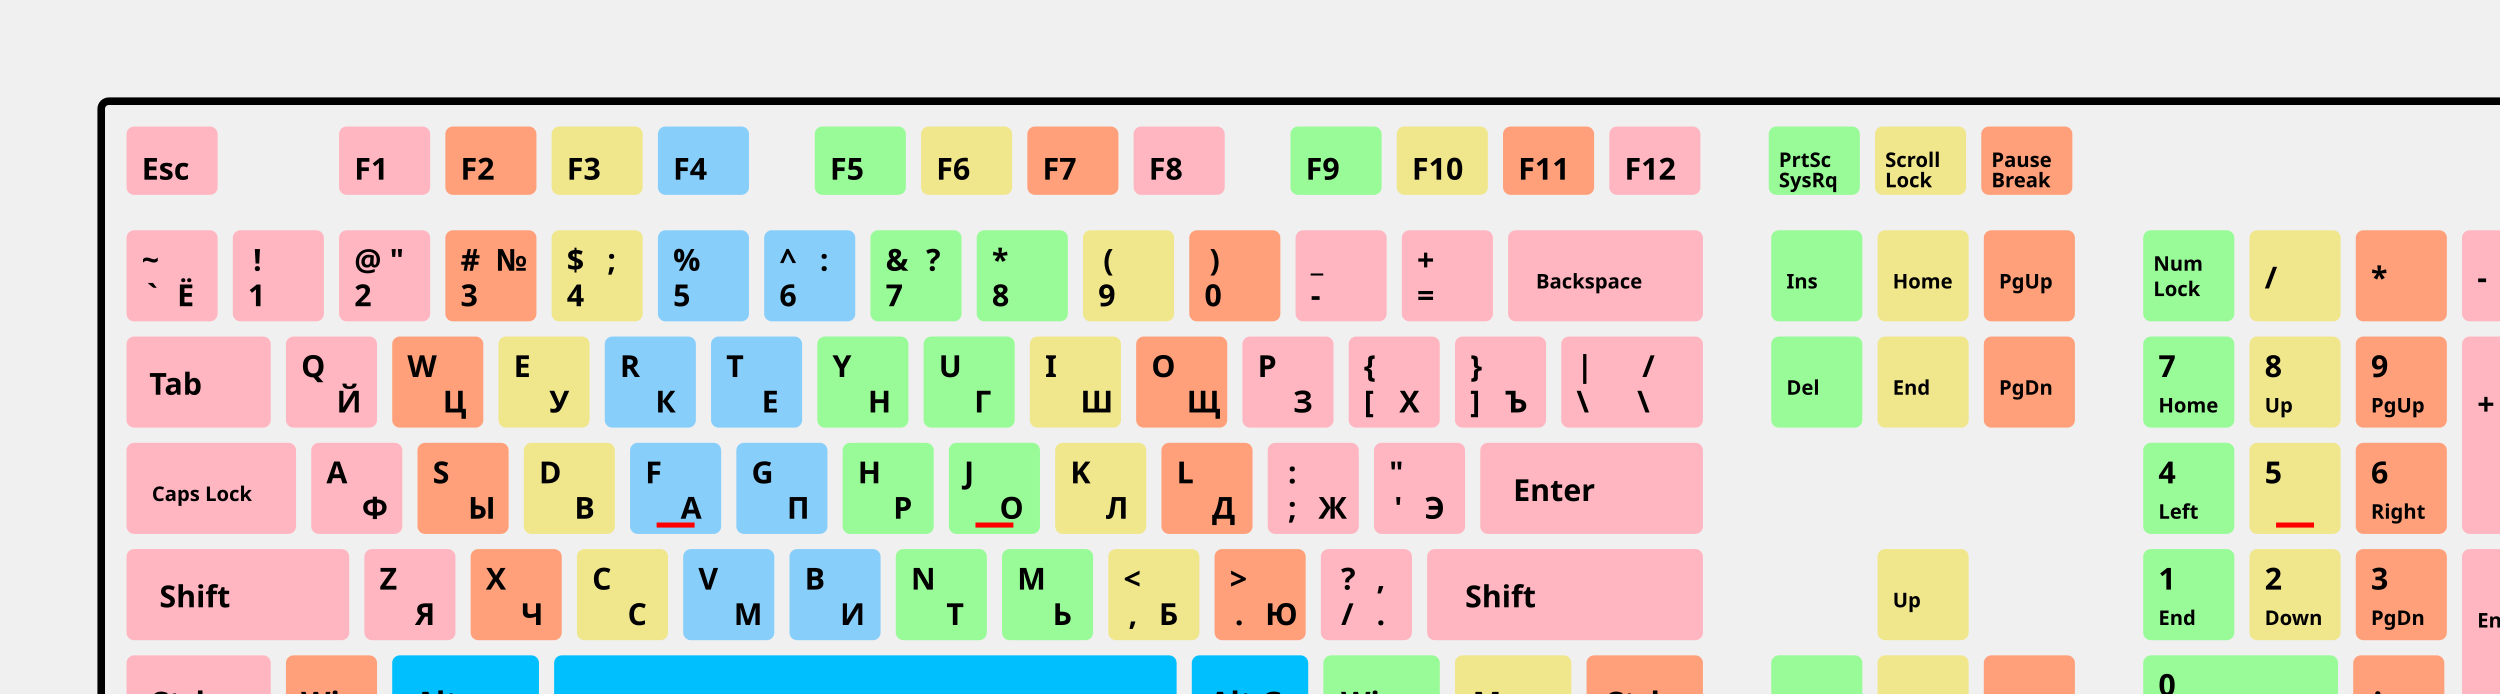
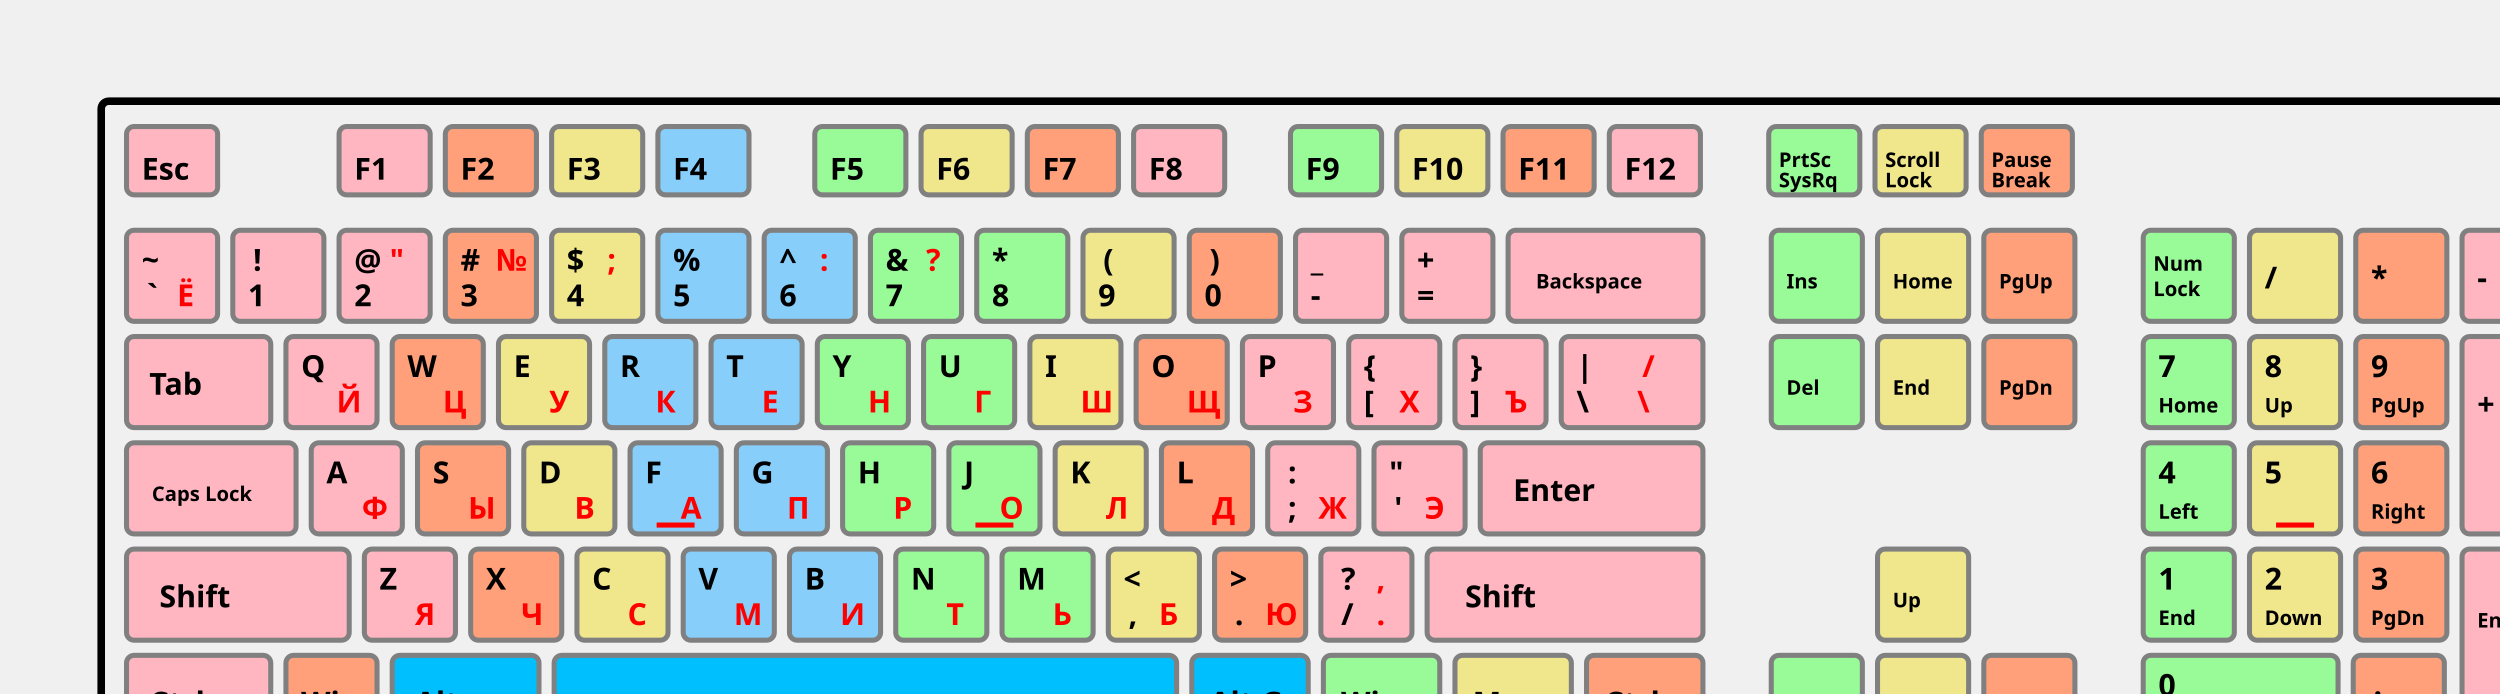
<svg xmlns="http://www.w3.org/2000/svg" version="1.1" baseProfile="full" width="100%" height="100%">
  <style>
         .key_label    { font: 600 9pt sans-serif; }
         .key_label_sm { font: 600 6pt  sans-serif; }
     </style>
-   <rect x="50" y="50" width="36" height="27" rx="3" ry="3" fill="lightpink" stroke="" stroke-width="2" />
-   <text x="56" y="71" class="key_label">Esc</text>
-   <rect x="134" y="50" width="36" height="27" rx="3" ry="3" fill="lightpink" stroke="" stroke-width="2" />
-   <text x="140" y="71" class="key_label">F1</text>
-   <rect x="176" y="50" width="36" height="27" rx="3" ry="3" fill="lightsalmon" stroke="" stroke-width="2" />
-   <text x="182" y="71" class="key_label">F2</text>
-   <rect x="218" y="50" width="36" height="27" rx="3" ry="3" fill="khaki" stroke="" stroke-width="2" />
-   <text x="224" y="71" class="key_label">F3</text>
-   <rect x="260" y="50" width="36" height="27" rx="3" ry="3" fill="lightskyblue" stroke="" stroke-width="2" />
-   <text x="266" y="71" class="key_label">F4</text>
-   <rect x="322" y="50" width="36" height="27" rx="3" ry="3" fill="palegreen" stroke="" stroke-width="2" />
-   <text x="328" y="71" class="key_label">F5</text>
-   <rect x="364" y="50" width="36" height="27" rx="3" ry="3" fill="khaki" stroke="" stroke-width="2" />
-   <text x="370" y="71" class="key_label">F6</text>
-   <rect x="406" y="50" width="36" height="27" rx="3" ry="3" fill="lightsalmon" stroke="" stroke-width="2" />
-   <text x="412" y="71" class="key_label">F7</text>
-   <rect x="448" y="50" width="36" height="27" rx="3" ry="3" fill="lightpink" stroke="" stroke-width="2" />
-   <text x="454" y="71" class="key_label">F8</text>
-   <rect x="510" y="50" width="36" height="27" rx="3" ry="3" fill="palegreen" stroke="" stroke-width="2" />
-   <text x="516" y="71" class="key_label">F9</text>
-   <rect x="552" y="50" width="36" height="27" rx="3" ry="3" fill="khaki" stroke="" stroke-width="2" />
-   <text x="558" y="71" class="key_label">F10</text>
-   <rect x="594" y="50" width="36" height="27" rx="3" ry="3" fill="lightsalmon" stroke="" stroke-width="2" />
-   <text x="600" y="71" class="key_label">F11</text>
-   <rect x="636" y="50" width="36" height="27" rx="3" ry="3" fill="lightpink" stroke="" stroke-width="2" />
-   <text x="642" y="71" class="key_label">F12</text>
-   <rect x="699" y="50" width="36" height="27" rx="3" ry="3" fill="palegreen" stroke="" stroke-width="2" />
-   <text x="703" y="66" class="key_label_sm">PrtSc</text>
-   <text x="703" y="74" class="key_label_sm">SysRq</text>
-   <rect x="741" y="50" width="36" height="27" rx="3" ry="3" fill="khaki" stroke="" stroke-width="2" />
-   <text x="745" y="66" class="key_label_sm">Scroll</text>
-   <text x="745" y="74" class="key_label_sm">Lock</text>
-   <rect x="783" y="50" width="36" height="27" rx="3" ry="3" fill="lightsalmon" stroke="" stroke-width="2" />
-   <text x="787" y="66" class="key_label_sm">Pause</text>
-   <text x="787" y="74" class="key_label_sm">Break</text>
-   <rect x="50" y="91" width="36" height="36" rx="3" ry="3" fill="lightpink" stroke="" stroke-width="2" />
-   <text x="56" y="107" class="key_label">~</text>
-   <text x="58" y="121" class="key_label">`</text>
-   <text x="70" y="121" class="key_label">Ё</text>
-   <rect x="92" y="91" width="36" height="36" rx="3" ry="3" fill="lightpink" stroke="" stroke-width="2" />
-   <text x="100" y="107" class="key_label">!</text>
-   <text x="98" y="121" class="key_label">1</text>
-   <rect x="134" y="91" width="36" height="36" rx="3" ry="3" fill="lightpink" stroke="" stroke-width="2" />
-   <text x="140" y="107" class="key_label">@</text>
-   <text x="140" y="121" class="key_label">2</text>
-   <text x="154" y="107" class="key_label">"</text>
-   <rect x="176" y="91" width="36" height="36" rx="3" ry="3" fill="lightsalmon" stroke="" stroke-width="2" />
-   <text x="182" y="107" class="key_label">#</text>
-   <text x="182" y="121" class="key_label">3</text>
-   <text x="196" y="107" class="key_label">№</text>
-   <rect x="218" y="91" width="36" height="36" rx="3" ry="3" fill="khaki" stroke="" stroke-width="2" />
-   <text x="224" y="107" class="key_label">$</text>
-   <text x="224" y="121" class="key_label">4</text>
-   <text x="240" y="107" class="key_label">;</text>
-   <rect x="260" y="91" width="36" height="36" rx="3" ry="3" fill="lightskyblue" stroke="" stroke-width="2" />
-   <text x="266" y="107" class="key_label">%</text>
-   <text x="266" y="121" class="key_label">5</text>
-   <rect x="302" y="91" width="36" height="36" rx="3" ry="3" fill="lightskyblue" stroke="" stroke-width="2" />
-   <text x="308" y="107" class="key_label">^</text>
-   <text x="308" y="121" class="key_label">6</text>
-   <text x="324" y="107" class="key_label">:</text>
-   <rect x="344" y="91" width="36" height="36" rx="3" ry="3" fill="palegreen" stroke="" stroke-width="2" />
-   <text x="350" y="107" class="key_label">&amp;</text>
-   <text x="350" y="121" class="key_label">7</text>
-   <text x="366" y="107" class="key_label">?</text>
-   <rect x="386" y="91" width="36" height="36" rx="3" ry="3" fill="palegreen" stroke="" stroke-width="2" />
-   <text x="392" y="107" class="key_label">*</text>
-   <text x="392" y="121" class="key_label">8</text>
-   <rect x="428" y="91" width="36" height="36" rx="3" ry="3" fill="khaki" stroke="" stroke-width="2" />
-   <text x="436" y="107" class="key_label">(</text>
-   <text x="434" y="121" class="key_label">9</text>
-   <rect x="470" y="91" width="36" height="36" rx="3" ry="3" fill="lightsalmon" stroke="" stroke-width="2" />
-   <text x="478" y="107" class="key_label">)</text>
-   <text x="476" y="121" class="key_label">0</text>
-   <rect x="512" y="91" width="36" height="36" rx="3" ry="3" fill="lightpink" stroke="" stroke-width="2" />
-   <text x="518" y="107" class="key_label">_</text>
-   <text x="518" y="121" class="key_label">-</text>
-   <rect x="554" y="91" width="36" height="36" rx="3" ry="3" fill="lightpink" stroke="" stroke-width="2" />
-   <text x="560" y="107" class="key_label">+</text>
-   <text x="560" y="121" class="key_label">=</text>
-   <rect x="596" y="91" width="77" height="36" rx="3" ry="3" fill="lightpink" stroke="" stroke-width="2" />
-   <text x="607" y="114" class="key_label_sm">Backspace</text>
-   <rect x="700" y="91" width="36" height="36" rx="3" ry="3" fill="palegreen" stroke="" stroke-width="2" />
-   <text x="706" y="114" class="key_label_sm">Ins</text>
-   <rect x="742" y="91" width="36" height="36" rx="3" ry="3" fill="khaki" stroke="" stroke-width="2" />
-   <text x="748" y="114" class="key_label_sm">Home</text>
-   <rect x="784" y="91" width="36" height="36" rx="3" ry="3" fill="lightsalmon" stroke="" stroke-width="2" />
-   <text x="790" y="114" class="key_label_sm">PgUp</text>
-   <rect x="847" y="91" width="36" height="36" rx="3" ry="3" fill="palegreen" stroke="" stroke-width="2" />
-   <text x="851" y="107" class="key_label_sm">Num</text>
-   <text x="851" y="117" class="key_label_sm">Lock</text>
-   <rect x="889" y="91" width="36" height="36" rx="3" ry="3" fill="khaki" stroke="" stroke-width="2" />
-   <text x="895" y="114" class="key_label">/</text>
-   <rect x="931" y="91" width="36" height="36" rx="3" ry="3" fill="lightsalmon" stroke="" stroke-width="2" />
-   <text x="937" y="114" class="key_label">*</text>
-   <rect x="973" y="91" width="36" height="36" rx="3" ry="3" fill="lightpink" stroke="" stroke-width="2" />
-   <text x="979" y="114" class="key_label">-</text>
-   <rect x="50" y="133" width="57" height="36" rx="3" ry="3" fill="lightpink" stroke="" stroke-width="2" />
-   <text x="59" y="156" class="key_label">Tab</text>
-   <rect x="113" y="133" width="36" height="36" rx="3" ry="3" fill="lightpink" stroke="" stroke-width="2" />
-   <text x="119" y="149" class="key_label">Q</text>
-   <text x="133" y="163" class="key_label">Й</text>
-   <rect x="155" y="133" width="36" height="36" rx="3" ry="3" fill="lightsalmon" stroke="" stroke-width="2" />
-   <text x="161" y="149" class="key_label">W</text>
-   <text x="175" y="163" class="key_label">Ц</text>
-   <rect x="197" y="133" width="36" height="36" rx="3" ry="3" fill="khaki" stroke="" stroke-width="2" />
-   <text x="203" y="149" class="key_label">E</text>
-   <text x="217" y="163" class="key_label">У</text>
-   <rect x="239" y="133" width="36" height="36" rx="3" ry="3" fill="lightskyblue" stroke="" stroke-width="2" />
-   <text x="245" y="149" class="key_label">R</text>
-   <text x="259" y="163" class="key_label">К</text>
-   <rect x="281" y="133" width="36" height="36" rx="3" ry="3" fill="lightskyblue" stroke="" stroke-width="2" />
-   <text x="287" y="149" class="key_label">T</text>
-   <text x="301" y="163" class="key_label">Е</text>
-   <rect x="323" y="133" width="36" height="36" rx="3" ry="3" fill="palegreen" stroke="" stroke-width="2" />
-   <text x="329" y="149" class="key_label">Y</text>
-   <text x="343" y="163" class="key_label">Н</text>
-   <rect x="365" y="133" width="36" height="36" rx="3" ry="3" fill="palegreen" stroke="" stroke-width="2" />
-   <text x="371" y="149" class="key_label">U</text>
-   <text x="385" y="163" class="key_label">Г</text>
-   <rect x="407" y="133" width="36" height="36" rx="3" ry="3" fill="khaki" stroke="" stroke-width="2" />
-   <text x="413" y="149" class="key_label">I</text>
-   <text x="427" y="163" class="key_label">Ш</text>
-   <rect x="449" y="133" width="36" height="36" rx="3" ry="3" fill="lightsalmon" stroke="" stroke-width="2" />
-   <text x="455" y="149" class="key_label">O</text>
-   <text x="469" y="163" class="key_label">Щ</text>
-   <rect x="491" y="133" width="36" height="36" rx="3" ry="3" fill="lightpink" stroke="" stroke-width="2" />
-   <text x="497" y="149" class="key_label">P</text>
-   <text x="511" y="163" class="key_label">З</text>
-   <rect x="533" y="133" width="36" height="36" rx="3" ry="3" fill="lightpink" stroke="" stroke-width="2" />
-   <text x="539" y="149" class="key_label">{</text>
-   <text x="539" y="163" class="key_label">[</text>
-   <text x="553" y="163" class="key_label">Х</text>
-   <rect x="575" y="133" width="36" height="36" rx="3" ry="3" fill="lightpink" stroke="" stroke-width="2" />
-   <text x="581" y="149" class="key_label">}</text>
-   <text x="581" y="163" class="key_label">]</text>
-   <text x="595" y="163" class="key_label">Ъ</text>
-   <rect x="617" y="133" width="56" height="36" rx="3" ry="3" fill="lightpink" stroke="" stroke-width="2" />
-   <text x="623" y="149" class="key_label">|</text>
-   <text x="623" y="163" class="key_label">\</text>
-   <text x="649" y="149" class="key_label">/</text>
-   <text x="647" y="163" class="key_label">\</text>
-   <rect x="700" y="133" width="36" height="36" rx="3" ry="3" fill="palegreen" stroke="" stroke-width="2" />
-   <text x="706" y="156" class="key_label_sm">Del</text>
-   <rect x="742" y="133" width="36" height="36" rx="3" ry="3" fill="khaki" stroke="" stroke-width="2" />
-   <text x="748" y="156" class="key_label_sm">End</text>
-   <rect x="784" y="133" width="36" height="36" rx="3" ry="3" fill="lightsalmon" stroke="" stroke-width="2" />
-   <text x="790" y="156" class="key_label_sm">PgDn</text>
-   <rect x="847" y="133" width="36" height="36" rx="3" ry="3" fill="palegreen" stroke="" stroke-width="2" />
-   <text x="853" y="149" class="key_label">7</text>
-   <text x="853" y="163" class="key_label_sm">Home</text>
-   <rect x="889" y="133" width="36" height="36" rx="3" ry="3" fill="khaki" stroke="" stroke-width="2" />
-   <text x="895" y="149" class="key_label">8</text>
-   <text x="895" y="163" class="key_label_sm">Up</text>
-   <rect x="931" y="133" width="36" height="36" rx="3" ry="3" fill="lightsalmon" stroke="" stroke-width="2" />
-   <text x="937" y="149" class="key_label">9</text>
-   <text x="937" y="163" class="key_label_sm">PgUp</text>
-   <rect x="973" y="133" width="36" height="78" rx="3" ry="3" fill="lightpink" stroke="" stroke-width="2" />
-   <text x="979" y="164" class="key_label">+</text>
-   <rect x="50" y="175" width="67" height="36" rx="3" ry="3" fill="lightpink" stroke="" stroke-width="2" />
-   <text x="60" y="198" class="key_label_sm">Caps Lock</text>
-   <rect x="123" y="175" width="36" height="36" rx="3" ry="3" fill="lightpink" stroke="" stroke-width="2" />
-   <text x="129" y="191" class="key_label">A</text>
-   <text x="143" y="205" class="key_label">Ф</text>
-   <rect x="165" y="175" width="36" height="36" rx="3" ry="3" fill="lightsalmon" stroke="" stroke-width="2" />
-   <text x="171" y="191" class="key_label">S</text>
-   <text x="185" y="205" class="key_label">Ы</text>
-   <rect x="207" y="175" width="36" height="36" rx="3" ry="3" fill="khaki" stroke="" stroke-width="2" />
-   <text x="213" y="191" class="key_label">D</text>
-   <text x="227" y="205" class="key_label">В</text>
-   <rect x="249" y="175" width="36" height="36" rx="3" ry="3" fill="lightskyblue" stroke="" stroke-width="2" />
-   <text x="255" y="191" class="key_label">F</text>
-   <text x="269" y="205" class="key_label">А</text>
+   <rect x="50" y="50" width="36" height="27" rx="3" ry="3" fill="lightpink" stroke="gray" stroke-width="2" />
+   <text x="56" y="71" class="key_label" style="fill: black;">Esc</text>
+   <rect x="134" y="50" width="36" height="27" rx="3" ry="3" fill="lightpink" stroke="gray" stroke-width="2" />
+   <text x="140" y="71" class="key_label" style="fill: black;">F1</text>
+   <rect x="176" y="50" width="36" height="27" rx="3" ry="3" fill="lightsalmon" stroke="gray" stroke-width="2" />
+   <text x="182" y="71" class="key_label" style="fill: black;">F2</text>
+   <rect x="218" y="50" width="36" height="27" rx="3" ry="3" fill="khaki" stroke="gray" stroke-width="2" />
+   <text x="224" y="71" class="key_label" style="fill: black;">F3</text>
+   <rect x="260" y="50" width="36" height="27" rx="3" ry="3" fill="lightskyblue" stroke="gray" stroke-width="2" />
+   <text x="266" y="71" class="key_label" style="fill: black;">F4</text>
+   <rect x="322" y="50" width="36" height="27" rx="3" ry="3" fill="palegreen" stroke="gray" stroke-width="2" />
+   <text x="328" y="71" class="key_label" style="fill: black;">F5</text>
+   <rect x="364" y="50" width="36" height="27" rx="3" ry="3" fill="khaki" stroke="gray" stroke-width="2" />
+   <text x="370" y="71" class="key_label" style="fill: black;">F6</text>
+   <rect x="406" y="50" width="36" height="27" rx="3" ry="3" fill="lightsalmon" stroke="gray" stroke-width="2" />
+   <text x="412" y="71" class="key_label" style="fill: black;">F7</text>
+   <rect x="448" y="50" width="36" height="27" rx="3" ry="3" fill="lightpink" stroke="gray" stroke-width="2" />
+   <text x="454" y="71" class="key_label" style="fill: black;">F8</text>
+   <rect x="510" y="50" width="36" height="27" rx="3" ry="3" fill="palegreen" stroke="gray" stroke-width="2" />
+   <text x="516" y="71" class="key_label" style="fill: black;">F9</text>
+   <rect x="552" y="50" width="36" height="27" rx="3" ry="3" fill="khaki" stroke="gray" stroke-width="2" />
+   <text x="558" y="71" class="key_label" style="fill: black;">F10</text>
+   <rect x="594" y="50" width="36" height="27" rx="3" ry="3" fill="lightsalmon" stroke="gray" stroke-width="2" />
+   <text x="600" y="71" class="key_label" style="fill: black;">F11</text>
+   <rect x="636" y="50" width="36" height="27" rx="3" ry="3" fill="lightpink" stroke="gray" stroke-width="2" />
+   <text x="642" y="71" class="key_label" style="fill: black;">F12</text>
+   <rect x="699" y="50" width="36" height="27" rx="3" ry="3" fill="palegreen" stroke="gray" stroke-width="2" />
+   <text x="703" y="66" class="key_label_sm" style="fill: black;">PrtSc</text>
+   <text x="703" y="74" class="key_label_sm" style="fill: black;">SysRq</text>
+   <rect x="741" y="50" width="36" height="27" rx="3" ry="3" fill="khaki" stroke="gray" stroke-width="2" />
+   <text x="745" y="66" class="key_label_sm" style="fill: black;">Scroll</text>
+   <text x="745" y="74" class="key_label_sm" style="fill: black;">Lock</text>
+   <rect x="783" y="50" width="36" height="27" rx="3" ry="3" fill="lightsalmon" stroke="gray" stroke-width="2" />
+   <text x="787" y="66" class="key_label_sm" style="fill: black;">Pause</text>
+   <text x="787" y="74" class="key_label_sm" style="fill: black;">Break</text>
+   <rect x="50" y="91" width="36" height="36" rx="3" ry="3" fill="lightpink" stroke="gray" stroke-width="2" />
+   <text x="56" y="107" class="key_label" style="fill: black;">~</text>
+   <text x="58" y="121" class="key_label" style="fill: black;">`</text>
+   <text x="70" y="121" class="key_label" style="fill: red;">Ё</text>
+   <rect x="92" y="91" width="36" height="36" rx="3" ry="3" fill="lightpink" stroke="gray" stroke-width="2" />
+   <text x="100" y="107" class="key_label" style="fill: black;">!</text>
+   <text x="98" y="121" class="key_label" style="fill: black;">1</text>
+   <rect x="134" y="91" width="36" height="36" rx="3" ry="3" fill="lightpink" stroke="gray" stroke-width="2" />
+   <text x="140" y="107" class="key_label" style="fill: black;">@</text>
+   <text x="140" y="121" class="key_label" style="fill: black;">2</text>
+   <text x="154" y="107" class="key_label" style="fill: red;">"</text>
+   <rect x="176" y="91" width="36" height="36" rx="3" ry="3" fill="lightsalmon" stroke="gray" stroke-width="2" />
+   <text x="182" y="107" class="key_label" style="fill: black;">#</text>
+   <text x="182" y="121" class="key_label" style="fill: black;">3</text>
+   <text x="196" y="107" class="key_label" style="fill: red;">№</text>
+   <rect x="218" y="91" width="36" height="36" rx="3" ry="3" fill="khaki" stroke="gray" stroke-width="2" />
+   <text x="224" y="107" class="key_label" style="fill: black;">$</text>
+   <text x="224" y="121" class="key_label" style="fill: black;">4</text>
+   <text x="240" y="107" class="key_label" style="fill: red;">;</text>
+   <rect x="260" y="91" width="36" height="36" rx="3" ry="3" fill="lightskyblue" stroke="gray" stroke-width="2" />
+   <text x="266" y="107" class="key_label" style="fill: black;">%</text>
+   <text x="266" y="121" class="key_label" style="fill: black;">5</text>
+   <rect x="302" y="91" width="36" height="36" rx="3" ry="3" fill="lightskyblue" stroke="gray" stroke-width="2" />
+   <text x="308" y="107" class="key_label" style="fill: black;">^</text>
+   <text x="308" y="121" class="key_label" style="fill: black;">6</text>
+   <text x="324" y="107" class="key_label" style="fill: red;">:</text>
+   <rect x="344" y="91" width="36" height="36" rx="3" ry="3" fill="palegreen" stroke="gray" stroke-width="2" />
+   <text x="350" y="107" class="key_label" style="fill: black;">&amp;</text>
+   <text x="350" y="121" class="key_label" style="fill: black;">7</text>
+   <text x="366" y="107" class="key_label" style="fill: red;">?</text>
+   <rect x="386" y="91" width="36" height="36" rx="3" ry="3" fill="palegreen" stroke="gray" stroke-width="2" />
+   <text x="392" y="107" class="key_label" style="fill: black;">*</text>
+   <text x="392" y="121" class="key_label" style="fill: black;">8</text>
+   <rect x="428" y="91" width="36" height="36" rx="3" ry="3" fill="khaki" stroke="gray" stroke-width="2" />
+   <text x="436" y="107" class="key_label" style="fill: black;">(</text>
+   <text x="434" y="121" class="key_label" style="fill: black;">9</text>
+   <rect x="470" y="91" width="36" height="36" rx="3" ry="3" fill="lightsalmon" stroke="gray" stroke-width="2" />
+   <text x="478" y="107" class="key_label" style="fill: black;">)</text>
+   <text x="476" y="121" class="key_label" style="fill: black;">0</text>
+   <rect x="512" y="91" width="36" height="36" rx="3" ry="3" fill="lightpink" stroke="gray" stroke-width="2" />
+   <text x="518" y="107" class="key_label" style="fill: black;">_</text>
+   <text x="518" y="121" class="key_label" style="fill: black;">-</text>
+   <rect x="554" y="91" width="36" height="36" rx="3" ry="3" fill="lightpink" stroke="gray" stroke-width="2" />
+   <text x="560" y="107" class="key_label" style="fill: black;">+</text>
+   <text x="560" y="121" class="key_label" style="fill: black;">=</text>
+   <rect x="596" y="91" width="77" height="36" rx="3" ry="3" fill="lightpink" stroke="gray" stroke-width="2" />
+   <text x="607" y="114" class="key_label_sm" style="fill: black;">Backspace</text>
+   <rect x="700" y="91" width="36" height="36" rx="3" ry="3" fill="palegreen" stroke="gray" stroke-width="2" />
+   <text x="706" y="114" class="key_label_sm" style="fill: black;">Ins</text>
+   <rect x="742" y="91" width="36" height="36" rx="3" ry="3" fill="khaki" stroke="gray" stroke-width="2" />
+   <text x="748" y="114" class="key_label_sm" style="fill: black;">Home</text>
+   <rect x="784" y="91" width="36" height="36" rx="3" ry="3" fill="lightsalmon" stroke="gray" stroke-width="2" />
+   <text x="790" y="114" class="key_label_sm" style="fill: black;">PgUp</text>
+   <rect x="847" y="91" width="36" height="36" rx="3" ry="3" fill="palegreen" stroke="gray" stroke-width="2" />
+   <text x="851" y="107" class="key_label_sm" style="fill: black;">Num</text>
+   <text x="851" y="117" class="key_label_sm" style="fill: black;">Lock</text>
+   <rect x="889" y="91" width="36" height="36" rx="3" ry="3" fill="khaki" stroke="gray" stroke-width="2" />
+   <text x="895" y="114" class="key_label" style="fill: black;">/</text>
+   <rect x="931" y="91" width="36" height="36" rx="3" ry="3" fill="lightsalmon" stroke="gray" stroke-width="2" />
+   <text x="937" y="114" class="key_label" style="fill: black;">*</text>
+   <rect x="973" y="91" width="36" height="36" rx="3" ry="3" fill="lightpink" stroke="gray" stroke-width="2" />
+   <text x="979" y="114" class="key_label" style="fill: black;">-</text>
+   <rect x="50" y="133" width="57" height="36" rx="3" ry="3" fill="lightpink" stroke="gray" stroke-width="2" />
+   <text x="59" y="156" class="key_label" style="fill: black;">Tab</text>
+   <rect x="113" y="133" width="36" height="36" rx="3" ry="3" fill="lightpink" stroke="gray" stroke-width="2" />
+   <text x="119" y="149" class="key_label" style="fill: black;">Q</text>
+   <text x="133" y="163" class="key_label" style="fill: red;">Й</text>
+   <rect x="155" y="133" width="36" height="36" rx="3" ry="3" fill="lightsalmon" stroke="gray" stroke-width="2" />
+   <text x="161" y="149" class="key_label" style="fill: black;">W</text>
+   <text x="175" y="163" class="key_label" style="fill: red;">Ц</text>
+   <rect x="197" y="133" width="36" height="36" rx="3" ry="3" fill="khaki" stroke="gray" stroke-width="2" />
+   <text x="203" y="149" class="key_label" style="fill: black;">E</text>
+   <text x="217" y="163" class="key_label" style="fill: red;">У</text>
+   <rect x="239" y="133" width="36" height="36" rx="3" ry="3" fill="lightskyblue" stroke="gray" stroke-width="2" />
+   <text x="245" y="149" class="key_label" style="fill: black;">R</text>
+   <text x="259" y="163" class="key_label" style="fill: red;">К</text>
+   <rect x="281" y="133" width="36" height="36" rx="3" ry="3" fill="lightskyblue" stroke="gray" stroke-width="2" />
+   <text x="287" y="149" class="key_label" style="fill: black;">T</text>
+   <text x="301" y="163" class="key_label" style="fill: red;">Е</text>
+   <rect x="323" y="133" width="36" height="36" rx="3" ry="3" fill="palegreen" stroke="gray" stroke-width="2" />
+   <text x="329" y="149" class="key_label" style="fill: black;">Y</text>
+   <text x="343" y="163" class="key_label" style="fill: red;">Н</text>
+   <rect x="365" y="133" width="36" height="36" rx="3" ry="3" fill="palegreen" stroke="gray" stroke-width="2" />
+   <text x="371" y="149" class="key_label" style="fill: black;">U</text>
+   <text x="385" y="163" class="key_label" style="fill: red;">Г</text>
+   <rect x="407" y="133" width="36" height="36" rx="3" ry="3" fill="khaki" stroke="gray" stroke-width="2" />
+   <text x="413" y="149" class="key_label" style="fill: black;">I</text>
+   <text x="427" y="163" class="key_label" style="fill: red;">Ш</text>
+   <rect x="449" y="133" width="36" height="36" rx="3" ry="3" fill="lightsalmon" stroke="gray" stroke-width="2" />
+   <text x="455" y="149" class="key_label" style="fill: black;">O</text>
+   <text x="469" y="163" class="key_label" style="fill: red;">Щ</text>
+   <rect x="491" y="133" width="36" height="36" rx="3" ry="3" fill="lightpink" stroke="gray" stroke-width="2" />
+   <text x="497" y="149" class="key_label" style="fill: black;">P</text>
+   <text x="511" y="163" class="key_label" style="fill: red;">З</text>
+   <rect x="533" y="133" width="36" height="36" rx="3" ry="3" fill="lightpink" stroke="gray" stroke-width="2" />
+   <text x="539" y="149" class="key_label" style="fill: black;">{</text>
+   <text x="539" y="163" class="key_label" style="fill: black;">[</text>
+   <text x="553" y="163" class="key_label" style="fill: red;">Х</text>
+   <rect x="575" y="133" width="36" height="36" rx="3" ry="3" fill="lightpink" stroke="gray" stroke-width="2" />
+   <text x="581" y="149" class="key_label" style="fill: black;">}</text>
+   <text x="581" y="163" class="key_label" style="fill: black;">]</text>
+   <text x="595" y="163" class="key_label" style="fill: red;">Ъ</text>
+   <rect x="617" y="133" width="56" height="36" rx="3" ry="3" fill="lightpink" stroke="gray" stroke-width="2" />
+   <text x="623" y="149" class="key_label" style="fill: black;">|</text>
+   <text x="623" y="163" class="key_label" style="fill: black;">\</text>
+   <text x="649" y="149" class="key_label" style="fill: red;">/</text>
+   <text x="647" y="163" class="key_label" style="fill: red;">\</text>
+   <rect x="700" y="133" width="36" height="36" rx="3" ry="3" fill="palegreen" stroke="gray" stroke-width="2" />
+   <text x="706" y="156" class="key_label_sm" style="fill: black;">Del</text>
+   <rect x="742" y="133" width="36" height="36" rx="3" ry="3" fill="khaki" stroke="gray" stroke-width="2" />
+   <text x="748" y="156" class="key_label_sm" style="fill: black;">End</text>
+   <rect x="784" y="133" width="36" height="36" rx="3" ry="3" fill="lightsalmon" stroke="gray" stroke-width="2" />
+   <text x="790" y="156" class="key_label_sm" style="fill: black;">PgDn</text>
+   <rect x="847" y="133" width="36" height="36" rx="3" ry="3" fill="palegreen" stroke="gray" stroke-width="2" />
+   <text x="853" y="149" class="key_label" style="fill: black;">7</text>
+   <text x="853" y="163" class="key_label_sm" style="fill: black;">Home</text>
+   <rect x="889" y="133" width="36" height="36" rx="3" ry="3" fill="khaki" stroke="gray" stroke-width="2" />
+   <text x="895" y="149" class="key_label" style="fill: black;">8</text>
+   <text x="895" y="163" class="key_label_sm" style="fill: black;">Up</text>
+   <rect x="931" y="133" width="36" height="36" rx="3" ry="3" fill="lightsalmon" stroke="gray" stroke-width="2" />
+   <text x="937" y="149" class="key_label" style="fill: black;">9</text>
+   <text x="937" y="163" class="key_label_sm" style="fill: black;">PgUp</text>
+   <rect x="973" y="133" width="36" height="78" rx="3" ry="3" fill="lightpink" stroke="gray" stroke-width="2" />
+   <text x="979" y="164" class="key_label" style="fill: black;">+</text>
+   <rect x="50" y="175" width="67" height="36" rx="3" ry="3" fill="lightpink" stroke="gray" stroke-width="2" />
+   <text x="60" y="198" class="key_label_sm" style="fill: black;">Caps Lock</text>
+   <rect x="123" y="175" width="36" height="36" rx="3" ry="3" fill="lightpink" stroke="gray" stroke-width="2" />
+   <text x="129" y="191" class="key_label" style="fill: black;">A</text>
+   <text x="143" y="205" class="key_label" style="fill: red;">Ф</text>
+   <rect x="165" y="175" width="36" height="36" rx="3" ry="3" fill="lightsalmon" stroke="gray" stroke-width="2" />
+   <text x="171" y="191" class="key_label" style="fill: black;">S</text>
+   <text x="185" y="205" class="key_label" style="fill: red;">Ы</text>
+   <rect x="207" y="175" width="36" height="36" rx="3" ry="3" fill="khaki" stroke="gray" stroke-width="2" />
+   <text x="213" y="191" class="key_label" style="fill: black;">D</text>
+   <text x="227" y="205" class="key_label" style="fill: red;">В</text>
+   <rect x="249" y="175" width="36" height="36" rx="3" ry="3" fill="lightskyblue" stroke="gray" stroke-width="2" />
+   <text x="255" y="191" class="key_label" style="fill: black;">F</text>
+   <text x="269" y="205" class="key_label" style="fill: red;">А</text>
  <rect x="260" y="207" width="14" height="1" rx="0" ry="0" fill="white" stroke="red" stroke-width="1" />
-   <rect x="291" y="175" width="36" height="36" rx="3" ry="3" fill="lightskyblue" stroke="" stroke-width="2" />
-   <text x="297" y="191" class="key_label">G</text>
-   <text x="311" y="205" class="key_label">П</text>
-   <rect x="333" y="175" width="36" height="36" rx="3" ry="3" fill="palegreen" stroke="" stroke-width="2" />
-   <text x="339" y="191" class="key_label">H</text>
-   <text x="353" y="205" class="key_label">Р</text>
-   <rect x="375" y="175" width="36" height="36" rx="3" ry="3" fill="palegreen" stroke="" stroke-width="2" />
-   <text x="381" y="191" class="key_label">J</text>
-   <text x="395" y="205" class="key_label">О</text>
+   <rect x="291" y="175" width="36" height="36" rx="3" ry="3" fill="lightskyblue" stroke="gray" stroke-width="2" />
+   <text x="297" y="191" class="key_label" style="fill: black;">G</text>
+   <text x="311" y="205" class="key_label" style="fill: red;">П</text>
+   <rect x="333" y="175" width="36" height="36" rx="3" ry="3" fill="palegreen" stroke="gray" stroke-width="2" />
+   <text x="339" y="191" class="key_label" style="fill: black;">H</text>
+   <text x="353" y="205" class="key_label" style="fill: red;">Р</text>
+   <rect x="375" y="175" width="36" height="36" rx="3" ry="3" fill="palegreen" stroke="gray" stroke-width="2" />
+   <text x="381" y="191" class="key_label" style="fill: black;">J</text>
+   <text x="395" y="205" class="key_label" style="fill: red;">О</text>
  <rect x="386" y="207" width="14" height="1" rx="0" ry="0" fill="white" stroke="red" stroke-width="1" />
-   <rect x="417" y="175" width="36" height="36" rx="3" ry="3" fill="khaki" stroke="" stroke-width="2" />
-   <text x="423" y="191" class="key_label">K</text>
-   <text x="437" y="205" class="key_label">Л</text>
-   <rect x="459" y="175" width="36" height="36" rx="3" ry="3" fill="lightsalmon" stroke="" stroke-width="2" />
-   <text x="465" y="191" class="key_label">L</text>
-   <text x="479" y="205" class="key_label">Д</text>
-   <rect x="501" y="175" width="36" height="36" rx="3" ry="3" fill="lightpink" stroke="" stroke-width="2" />
-   <text x="509" y="191" class="key_label">:</text>
-   <text x="509" y="205" class="key_label">;</text>
-   <text x="521" y="205" class="key_label">Ж</text>
-   <rect x="543" y="175" width="36" height="36" rx="3" ry="3" fill="lightpink" stroke="" stroke-width="2" />
-   <text x="549" y="191" class="key_label">"</text>
-   <text x="551" y="205" class="key_label">'</text>
-   <text x="563" y="205" class="key_label">Э</text>
-   <rect x="585" y="175" width="88" height="36" rx="3" ry="3" fill="lightpink" stroke="" stroke-width="2" />
-   <text x="598" y="198" class="key_label">Enter</text>
-   <rect x="847" y="175" width="36" height="36" rx="3" ry="3" fill="palegreen" stroke="" stroke-width="2" />
-   <text x="853" y="191" class="key_label">4</text>
-   <text x="853" y="205" class="key_label_sm">Left</text>
-   <rect x="889" y="175" width="36" height="36" rx="3" ry="3" fill="khaki" stroke="" stroke-width="2" />
-   <text x="895" y="191" class="key_label">5</text>
-   <text x="895" y="205" class="key_label"> </text>
+   <rect x="417" y="175" width="36" height="36" rx="3" ry="3" fill="khaki" stroke="gray" stroke-width="2" />
+   <text x="423" y="191" class="key_label" style="fill: black;">K</text>
+   <text x="437" y="205" class="key_label" style="fill: red;">Л</text>
+   <rect x="459" y="175" width="36" height="36" rx="3" ry="3" fill="lightsalmon" stroke="gray" stroke-width="2" />
+   <text x="465" y="191" class="key_label" style="fill: black;">L</text>
+   <text x="479" y="205" class="key_label" style="fill: red;">Д</text>
+   <rect x="501" y="175" width="36" height="36" rx="3" ry="3" fill="lightpink" stroke="gray" stroke-width="2" />
+   <text x="509" y="191" class="key_label" style="fill: black;">:</text>
+   <text x="509" y="205" class="key_label" style="fill: black;">;</text>
+   <text x="521" y="205" class="key_label" style="fill: red;">Ж</text>
+   <rect x="543" y="175" width="36" height="36" rx="3" ry="3" fill="lightpink" stroke="gray" stroke-width="2" />
+   <text x="549" y="191" class="key_label" style="fill: black;">"</text>
+   <text x="551" y="205" class="key_label" style="fill: black;">'</text>
+   <text x="563" y="205" class="key_label" style="fill: red;">Э</text>
+   <rect x="585" y="175" width="88" height="36" rx="3" ry="3" fill="lightpink" stroke="gray" stroke-width="2" />
+   <text x="598" y="198" class="key_label" style="fill: black;">Enter</text>
+   <rect x="847" y="175" width="36" height="36" rx="3" ry="3" fill="palegreen" stroke="gray" stroke-width="2" />
+   <text x="853" y="191" class="key_label" style="fill: black;">4</text>
+   <text x="853" y="205" class="key_label_sm" style="fill: black;">Left</text>
+   <rect x="889" y="175" width="36" height="36" rx="3" ry="3" fill="khaki" stroke="gray" stroke-width="2" />
+   <text x="895" y="191" class="key_label" style="fill: black;">5</text>
+   <text x="895" y="205" class="key_label" style="fill: black;"> </text>
  <rect x="900" y="207" width="14" height="1" rx="0" ry="0" fill="white" stroke="red" stroke-width="1" />
-   <rect x="931" y="175" width="36" height="36" rx="3" ry="3" fill="lightsalmon" stroke="" stroke-width="2" />
-   <text x="937" y="191" class="key_label">6</text>
-   <text x="937" y="205" class="key_label_sm">Right</text>
-   <rect x="50" y="217" width="88" height="36" rx="3" ry="3" fill="lightpink" stroke="" stroke-width="2" />
-   <text x="63" y="240" class="key_label">Shift</text>
-   <rect x="144" y="217" width="36" height="36" rx="3" ry="3" fill="lightpink" stroke="" stroke-width="2" />
-   <text x="150" y="233" class="key_label">Z</text>
-   <text x="164" y="247" class="key_label">Я</text>
-   <rect x="186" y="217" width="36" height="36" rx="3" ry="3" fill="lightsalmon" stroke="" stroke-width="2" />
-   <text x="192" y="233" class="key_label">X</text>
-   <text x="206" y="247" class="key_label">Ч</text>
-   <rect x="228" y="217" width="36" height="36" rx="3" ry="3" fill="khaki" stroke="" stroke-width="2" />
-   <text x="234" y="233" class="key_label">C</text>
-   <text x="248" y="247" class="key_label">С</text>
-   <rect x="270" y="217" width="36" height="36" rx="3" ry="3" fill="lightskyblue" stroke="" stroke-width="2" />
-   <text x="276" y="233" class="key_label">V</text>
-   <text x="290" y="247" class="key_label">М</text>
-   <rect x="312" y="217" width="36" height="36" rx="3" ry="3" fill="lightskyblue" stroke="" stroke-width="2" />
-   <text x="318" y="233" class="key_label">B</text>
-   <text x="332" y="247" class="key_label">И</text>
-   <rect x="354" y="217" width="36" height="36" rx="3" ry="3" fill="palegreen" stroke="" stroke-width="2" />
-   <text x="360" y="233" class="key_label">N</text>
-   <text x="374" y="247" class="key_label">Т</text>
-   <rect x="396" y="217" width="36" height="36" rx="3" ry="3" fill="palegreen" stroke="" stroke-width="2" />
-   <text x="402" y="233" class="key_label">M</text>
-   <text x="416" y="247" class="key_label">Ь</text>
-   <rect x="438" y="217" width="36" height="36" rx="3" ry="3" fill="khaki" stroke="" stroke-width="2" />
-   <text x="444" y="233" class="key_label">&lt;</text>
-   <text x="446" y="247" class="key_label">,</text>
-   <text x="458" y="247" class="key_label">Б</text>
-   <rect x="480" y="217" width="36" height="36" rx="3" ry="3" fill="lightsalmon" stroke="" stroke-width="2" />
-   <text x="486" y="233" class="key_label">&gt;</text>
-   <text x="488" y="247" class="key_label">.</text>
-   <text x="500" y="247" class="key_label">Ю</text>
-   <rect x="522" y="217" width="36" height="36" rx="3" ry="3" fill="lightpink" stroke="" stroke-width="2" />
-   <text x="530" y="233" class="key_label">?</text>
-   <text x="530" y="247" class="key_label">/</text>
-   <text x="544" y="233" class="key_label">,</text>
-   <text x="544" y="247" class="key_label">.</text>
-   <rect x="564" y="217" width="109" height="36" rx="3" ry="3" fill="lightpink" stroke="" stroke-width="2" />
-   <text x="579" y="240" class="key_label">Shift</text>
-   <rect x="742" y="217" width="36" height="36" rx="3" ry="3" fill="khaki" stroke="" stroke-width="2" />
-   <text x="748" y="240" class="key_label_sm">Up</text>
-   <rect x="847" y="217" width="36" height="36" rx="3" ry="3" fill="palegreen" stroke="" stroke-width="2" />
-   <text x="853" y="233" class="key_label">1</text>
-   <text x="853" y="247" class="key_label_sm">End</text>
-   <rect x="889" y="217" width="36" height="36" rx="3" ry="3" fill="khaki" stroke="" stroke-width="2" />
-   <text x="895" y="233" class="key_label">2</text>
-   <text x="895" y="247" class="key_label_sm">Down</text>
-   <rect x="931" y="217" width="36" height="36" rx="3" ry="3" fill="lightsalmon" stroke="" stroke-width="2" />
-   <text x="937" y="233" class="key_label">3</text>
-   <text x="937" y="247" class="key_label_sm">PgDn</text>
-   <rect x="973" y="217" width="36" height="78" rx="3" ry="3" fill="lightpink" stroke="" stroke-width="2" />
-   <text x="979" y="248" class="key_label_sm">Enter</text>
-   <rect x="50" y="259" width="57" height="36" rx="3" ry="3" fill="lightpink" stroke="" stroke-width="2" />
-   <text x="59" y="282" class="key_label">Ctrl</text>
-   <rect x="113" y="259" width="36" height="36" rx="3" ry="3" fill="lightsalmon" stroke="" stroke-width="2" />
-   <text x="119" y="282" class="key_label">Win</text>
-   <rect x="155" y="259" width="58" height="36" rx="3" ry="3" fill="deepskyblue" stroke="" stroke-width="2" />
-   <text x="164" y="282" class="key_label">Alt</text>
-   <rect x="219" y="259" width="246" height="36" rx="3" ry="3" fill="deepskyblue" stroke="" stroke-width="2" />
-   <rect x="471" y="259" width="46" height="36" rx="3" ry="3" fill="deepskyblue" stroke="" stroke-width="2" />
-   <text x="478" y="282" class="key_label">Alt Gr</text>
-   <rect x="523" y="259" width="46" height="36" rx="3" ry="3" fill="palegreen" stroke="" stroke-width="2" />
-   <text x="530" y="282" class="key_label">Win</text>
-   <rect x="575" y="259" width="46" height="36" rx="3" ry="3" fill="khaki" stroke="" stroke-width="2" />
-   <text x="582" y="282" class="key_label">Menu</text>
-   <rect x="627" y="259" width="46" height="36" rx="3" ry="3" fill="lightsalmon" stroke="" stroke-width="2" />
-   <text x="634" y="282" class="key_label">Ctrl</text>
-   <rect x="700" y="259" width="36" height="36" rx="3" ry="3" fill="palegreen" stroke="" stroke-width="2" />
-   <text x="706" y="282" class="key_label_sm">Left</text>
-   <rect x="742" y="259" width="36" height="36" rx="3" ry="3" fill="khaki" stroke="" stroke-width="2" />
-   <text x="748" y="282" class="key_label_sm">Down</text>
-   <rect x="784" y="259" width="36" height="36" rx="3" ry="3" fill="lightsalmon" stroke="" stroke-width="2" />
-   <text x="790" y="282" class="key_label_sm">Right</text>
-   <rect x="847" y="259" width="77" height="36" rx="3" ry="3" fill="palegreen" stroke="" stroke-width="2" />
-   <text x="853" y="275" class="key_label">0</text>
-   <text x="853" y="289" class="key_label_sm">Ins</text>
-   <rect x="930" y="259" width="36" height="36" rx="3" ry="3" fill="lightsalmon" stroke="" stroke-width="2" />
-   <text x="938" y="275" class="key_label">.</text>
-   <text x="936" y="289" class="key_label_sm">Del</text>
+   <rect x="931" y="175" width="36" height="36" rx="3" ry="3" fill="lightsalmon" stroke="gray" stroke-width="2" />
+   <text x="937" y="191" class="key_label" style="fill: black;">6</text>
+   <text x="937" y="205" class="key_label_sm" style="fill: black;">Right</text>
+   <rect x="50" y="217" width="88" height="36" rx="3" ry="3" fill="lightpink" stroke="gray" stroke-width="2" />
+   <text x="63" y="240" class="key_label" style="fill: black;">Shift</text>
+   <rect x="144" y="217" width="36" height="36" rx="3" ry="3" fill="lightpink" stroke="gray" stroke-width="2" />
+   <text x="150" y="233" class="key_label" style="fill: black;">Z</text>
+   <text x="164" y="247" class="key_label" style="fill: red;">Я</text>
+   <rect x="186" y="217" width="36" height="36" rx="3" ry="3" fill="lightsalmon" stroke="gray" stroke-width="2" />
+   <text x="192" y="233" class="key_label" style="fill: black;">X</text>
+   <text x="206" y="247" class="key_label" style="fill: red;">Ч</text>
+   <rect x="228" y="217" width="36" height="36" rx="3" ry="3" fill="khaki" stroke="gray" stroke-width="2" />
+   <text x="234" y="233" class="key_label" style="fill: black;">C</text>
+   <text x="248" y="247" class="key_label" style="fill: red;">С</text>
+   <rect x="270" y="217" width="36" height="36" rx="3" ry="3" fill="lightskyblue" stroke="gray" stroke-width="2" />
+   <text x="276" y="233" class="key_label" style="fill: black;">V</text>
+   <text x="290" y="247" class="key_label" style="fill: red;">М</text>
+   <rect x="312" y="217" width="36" height="36" rx="3" ry="3" fill="lightskyblue" stroke="gray" stroke-width="2" />
+   <text x="318" y="233" class="key_label" style="fill: black;">B</text>
+   <text x="332" y="247" class="key_label" style="fill: red;">И</text>
+   <rect x="354" y="217" width="36" height="36" rx="3" ry="3" fill="palegreen" stroke="gray" stroke-width="2" />
+   <text x="360" y="233" class="key_label" style="fill: black;">N</text>
+   <text x="374" y="247" class="key_label" style="fill: red;">Т</text>
+   <rect x="396" y="217" width="36" height="36" rx="3" ry="3" fill="palegreen" stroke="gray" stroke-width="2" />
+   <text x="402" y="233" class="key_label" style="fill: black;">M</text>
+   <text x="416" y="247" class="key_label" style="fill: red;">Ь</text>
+   <rect x="438" y="217" width="36" height="36" rx="3" ry="3" fill="khaki" stroke="gray" stroke-width="2" />
+   <text x="444" y="233" class="key_label" style="fill: black;">&lt;</text>
+   <text x="446" y="247" class="key_label" style="fill: black;">,</text>
+   <text x="458" y="247" class="key_label" style="fill: red;">Б</text>
+   <rect x="480" y="217" width="36" height="36" rx="3" ry="3" fill="lightsalmon" stroke="gray" stroke-width="2" />
+   <text x="486" y="233" class="key_label" style="fill: black;">&gt;</text>
+   <text x="488" y="247" class="key_label" style="fill: black;">.</text>
+   <text x="500" y="247" class="key_label" style="fill: red;">Ю</text>
+   <rect x="522" y="217" width="36" height="36" rx="3" ry="3" fill="lightpink" stroke="gray" stroke-width="2" />
+   <text x="530" y="233" class="key_label" style="fill: black;">?</text>
+   <text x="530" y="247" class="key_label" style="fill: black;">/</text>
+   <text x="544" y="233" class="key_label" style="fill: red;">,</text>
+   <text x="544" y="247" class="key_label" style="fill: red;">.</text>
+   <rect x="564" y="217" width="109" height="36" rx="3" ry="3" fill="lightpink" stroke="gray" stroke-width="2" />
+   <text x="579" y="240" class="key_label" style="fill: black;">Shift</text>
+   <rect x="742" y="217" width="36" height="36" rx="3" ry="3" fill="khaki" stroke="gray" stroke-width="2" />
+   <text x="748" y="240" class="key_label_sm" style="fill: black;">Up</text>
+   <rect x="847" y="217" width="36" height="36" rx="3" ry="3" fill="palegreen" stroke="gray" stroke-width="2" />
+   <text x="853" y="233" class="key_label" style="fill: black;">1</text>
+   <text x="853" y="247" class="key_label_sm" style="fill: black;">End</text>
+   <rect x="889" y="217" width="36" height="36" rx="3" ry="3" fill="khaki" stroke="gray" stroke-width="2" />
+   <text x="895" y="233" class="key_label" style="fill: black;">2</text>
+   <text x="895" y="247" class="key_label_sm" style="fill: black;">Down</text>
+   <rect x="931" y="217" width="36" height="36" rx="3" ry="3" fill="lightsalmon" stroke="gray" stroke-width="2" />
+   <text x="937" y="233" class="key_label" style="fill: black;">3</text>
+   <text x="937" y="247" class="key_label_sm" style="fill: black;">PgDn</text>
+   <rect x="973" y="217" width="36" height="78" rx="3" ry="3" fill="lightpink" stroke="gray" stroke-width="2" />
+   <text x="979" y="248" class="key_label_sm" style="fill: black;">Enter</text>
+   <rect x="50" y="259" width="57" height="36" rx="3" ry="3" fill="lightpink" stroke="gray" stroke-width="2" />
+   <text x="59" y="282" class="key_label" style="fill: black;">Ctrl</text>
+   <rect x="113" y="259" width="36" height="36" rx="3" ry="3" fill="lightsalmon" stroke="gray" stroke-width="2" />
+   <text x="119" y="282" class="key_label" style="fill: black;">Win</text>
+   <rect x="155" y="259" width="58" height="36" rx="3" ry="3" fill="deepskyblue" stroke="gray" stroke-width="2" />
+   <text x="164" y="282" class="key_label" style="fill: black;">Alt</text>
+   <rect x="219" y="259" width="246" height="36" rx="3" ry="3" fill="deepskyblue" stroke="gray" stroke-width="2" />
+   <rect x="471" y="259" width="46" height="36" rx="3" ry="3" fill="deepskyblue" stroke="gray" stroke-width="2" />
+   <text x="478" y="282" class="key_label" style="fill: black;">Alt Gr</text>
+   <rect x="523" y="259" width="46" height="36" rx="3" ry="3" fill="palegreen" stroke="gray" stroke-width="2" />
+   <text x="530" y="282" class="key_label" style="fill: black;">Win</text>
+   <rect x="575" y="259" width="46" height="36" rx="3" ry="3" fill="khaki" stroke="gray" stroke-width="2" />
+   <text x="582" y="282" class="key_label" style="fill: black;">Menu</text>
+   <rect x="627" y="259" width="46" height="36" rx="3" ry="3" fill="lightsalmon" stroke="gray" stroke-width="2" />
+   <text x="634" y="282" class="key_label" style="fill: black;">Ctrl</text>
+   <rect x="700" y="259" width="36" height="36" rx="3" ry="3" fill="palegreen" stroke="gray" stroke-width="2" />
+   <text x="706" y="282" class="key_label_sm" style="fill: black;">Left</text>
+   <rect x="742" y="259" width="36" height="36" rx="3" ry="3" fill="khaki" stroke="gray" stroke-width="2" />
+   <text x="748" y="282" class="key_label_sm" style="fill: black;">Down</text>
+   <rect x="784" y="259" width="36" height="36" rx="3" ry="3" fill="lightsalmon" stroke="gray" stroke-width="2" />
+   <text x="790" y="282" class="key_label_sm" style="fill: black;">Right</text>
+   <rect x="847" y="259" width="77" height="36" rx="3" ry="3" fill="palegreen" stroke="gray" stroke-width="2" />
+   <text x="853" y="275" class="key_label" style="fill: black;">0</text>
+   <text x="853" y="289" class="key_label_sm" style="fill: black;">Ins</text>
+   <rect x="930" y="259" width="36" height="36" rx="3" ry="3" fill="lightsalmon" stroke="gray" stroke-width="2" />
+   <text x="938" y="275" class="key_label" style="fill: black;">.</text>
+   <text x="936" y="289" class="key_label_sm" style="fill: black;">Del</text>
  <rect x="40" y="40" width="985" height="271" rx="3" ry="3" style="fill-opacity: .0;" stroke="black" stroke-width="3" />
</svg>
